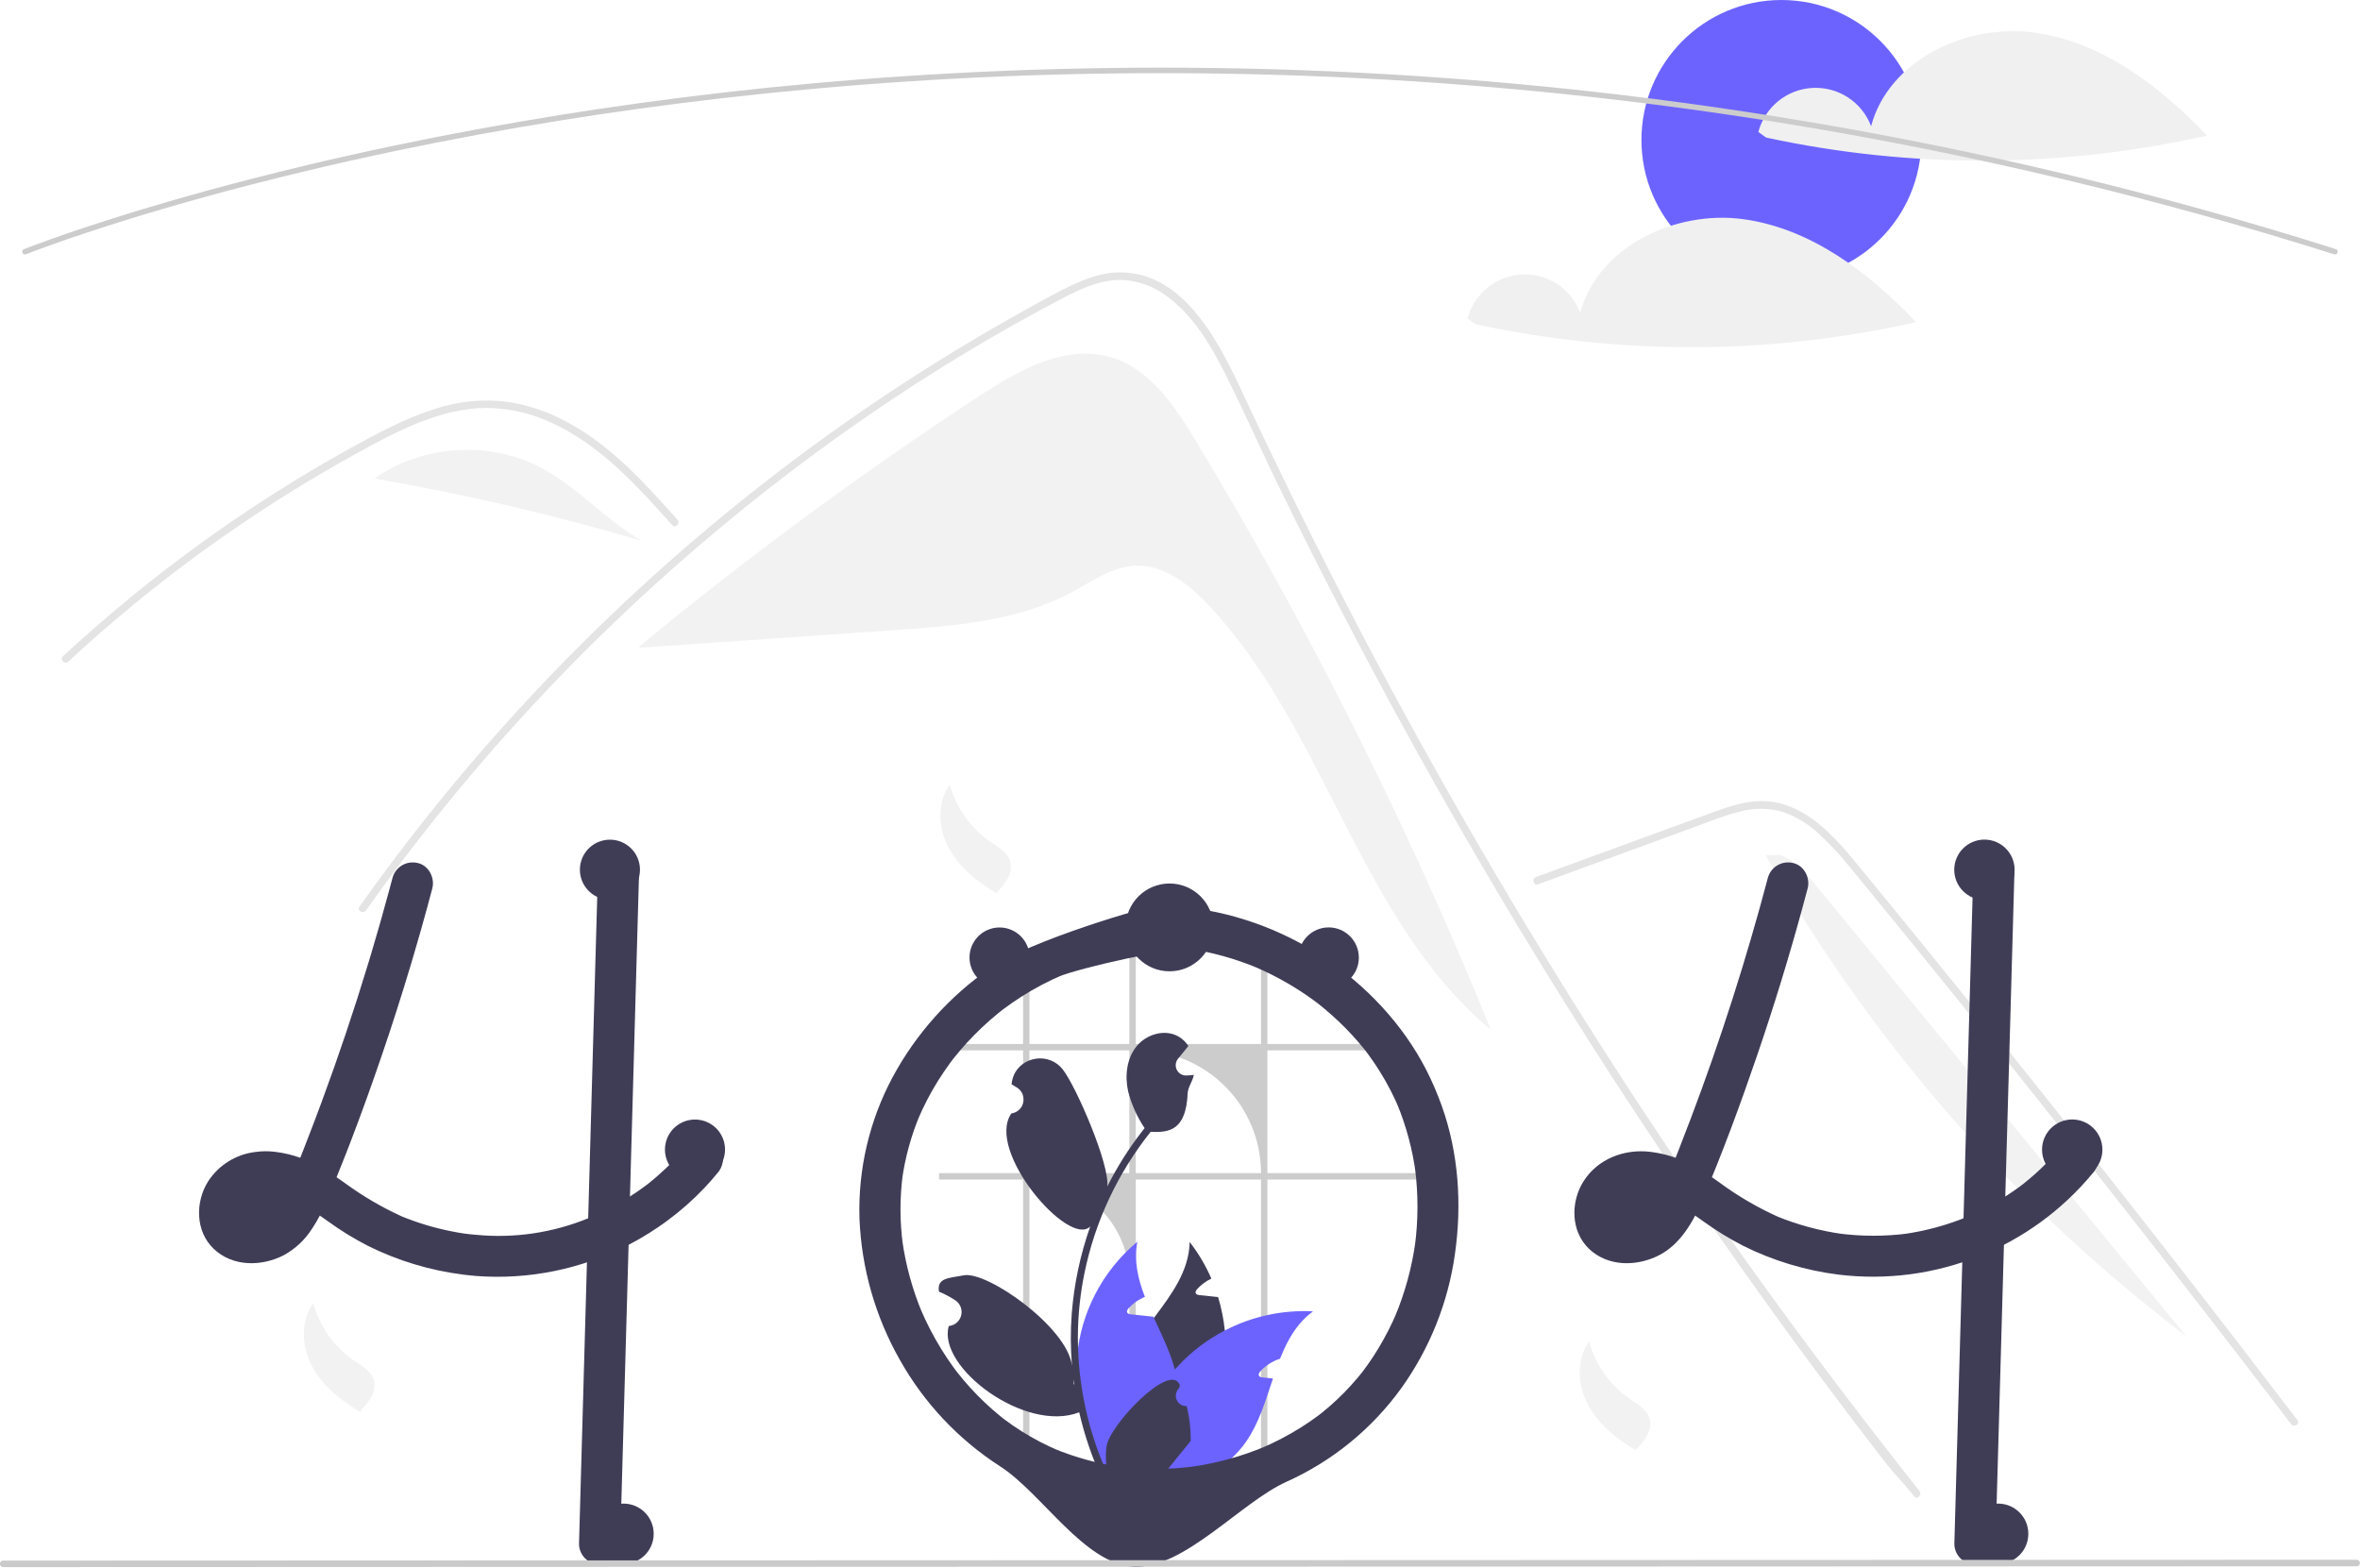
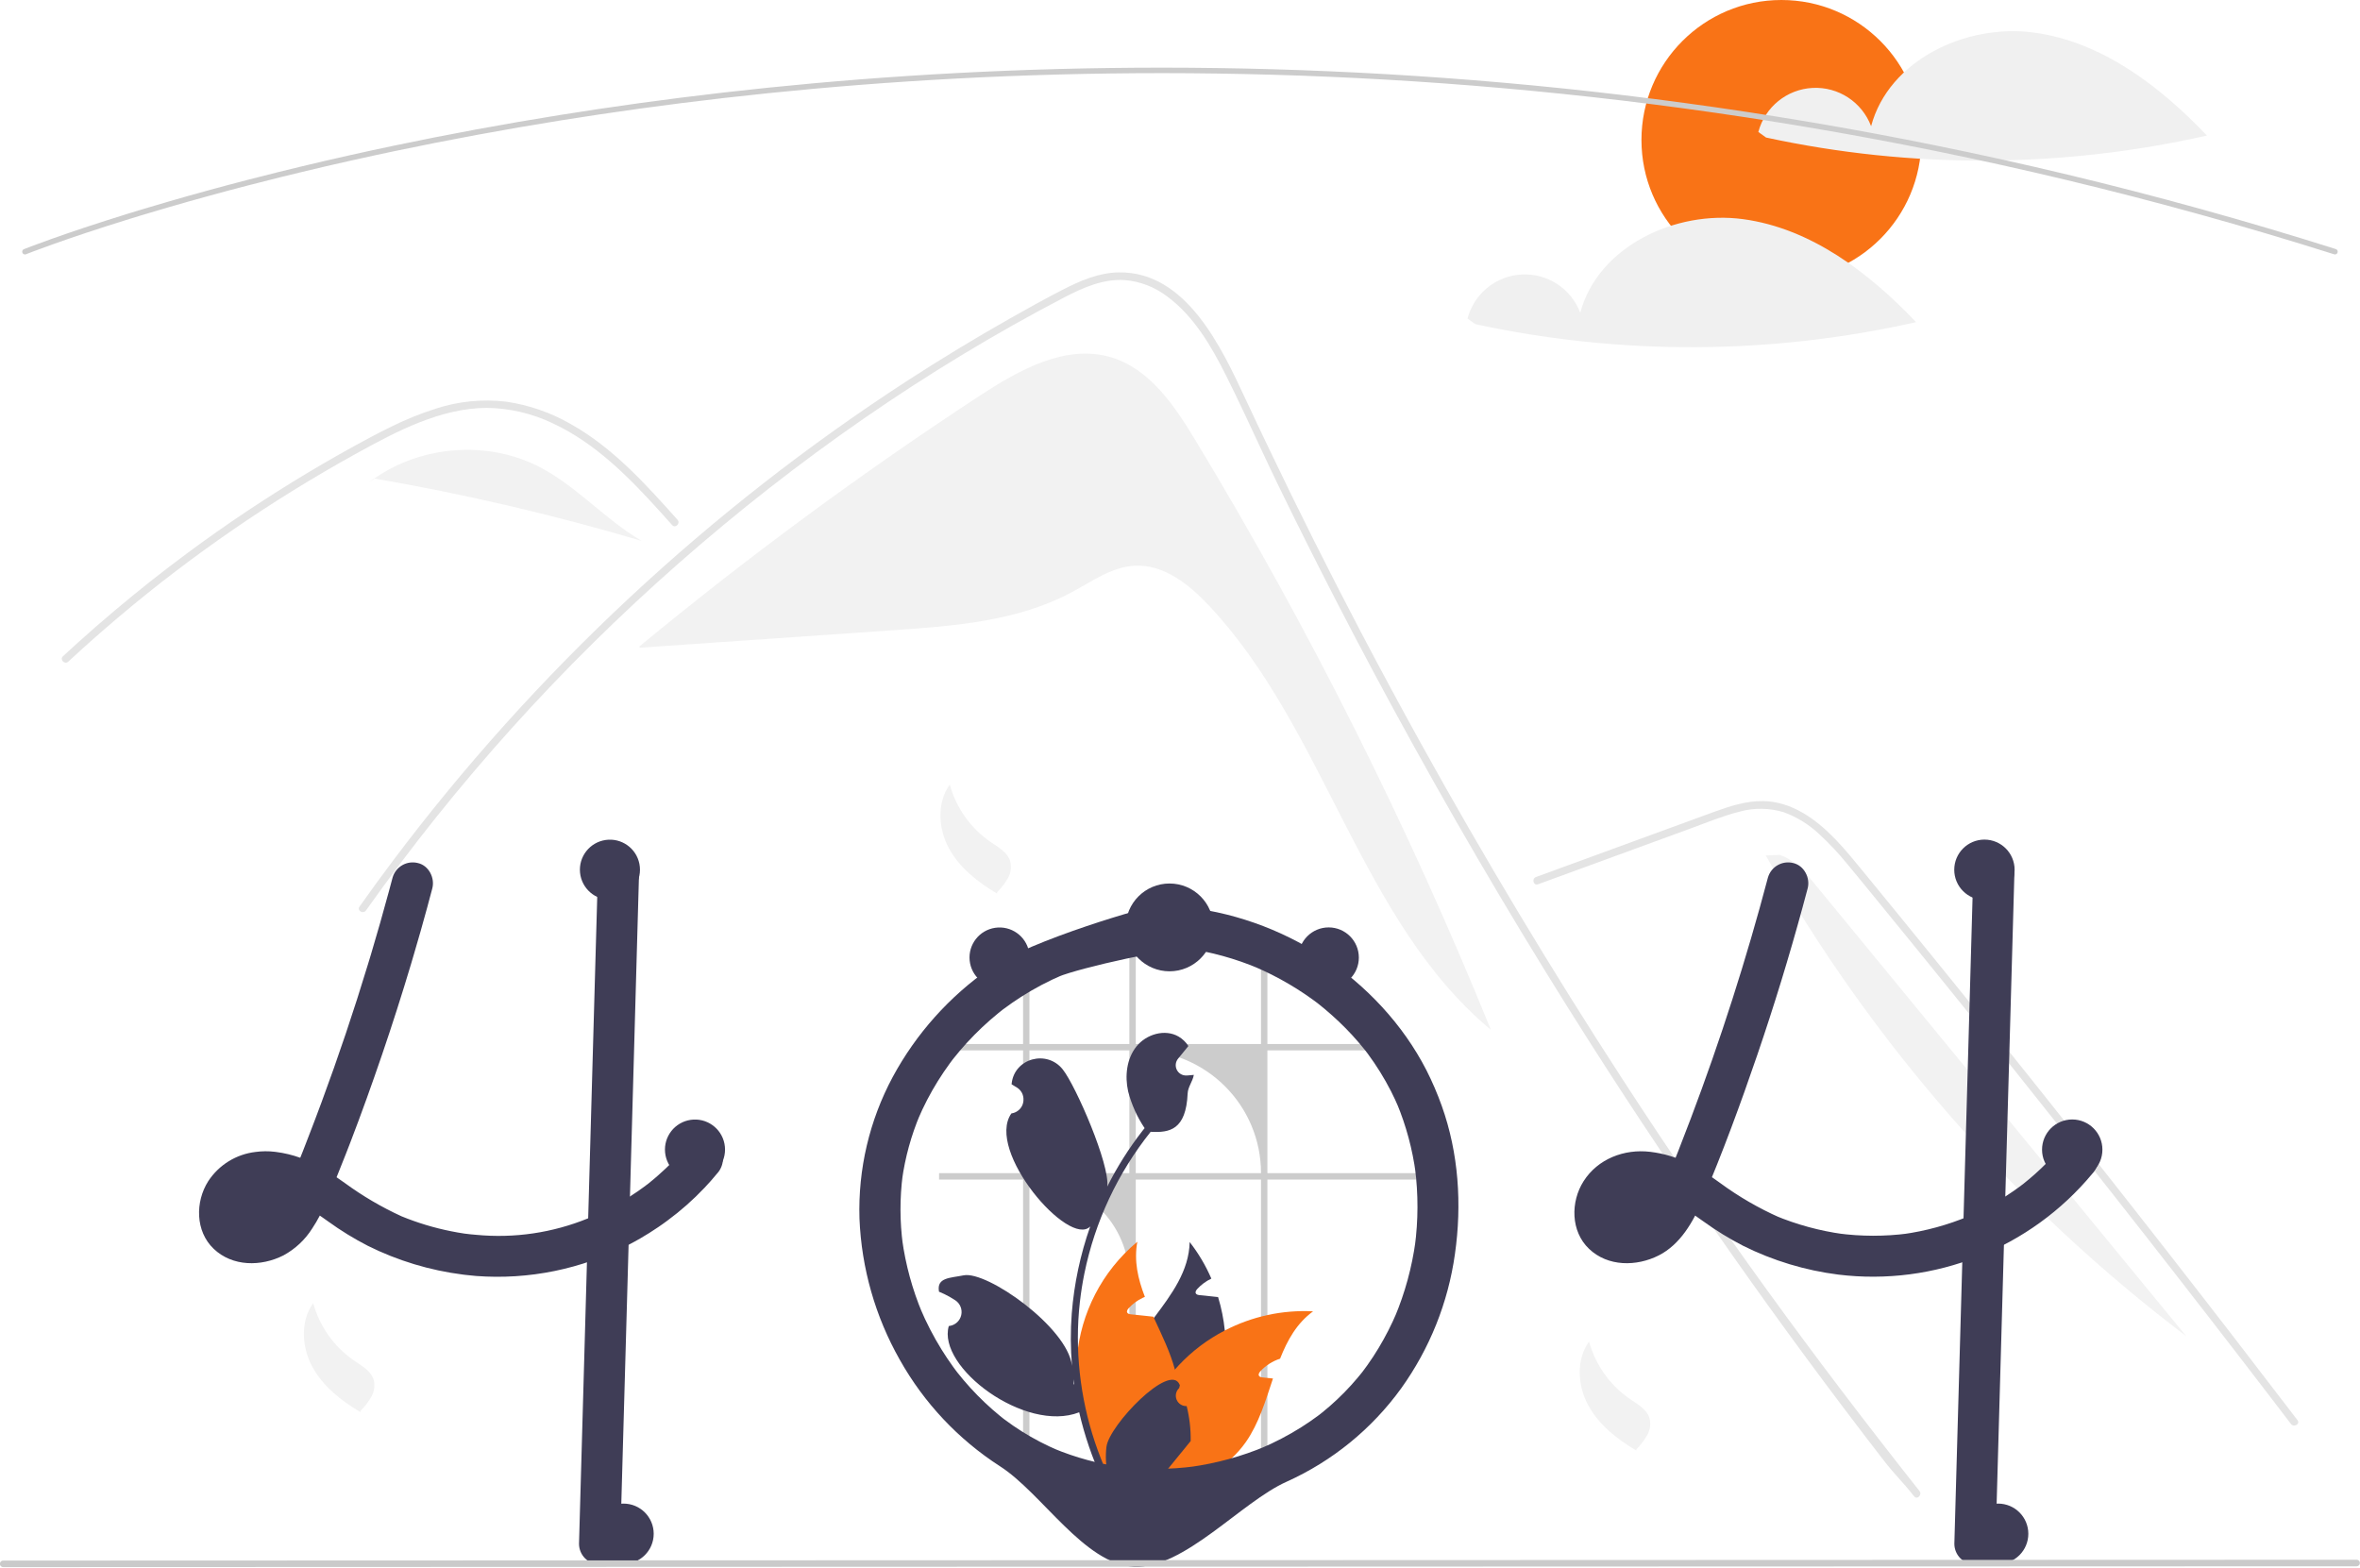
- <svg xmlns="http://www.w3.org/2000/svg" data-name="Layer 1" width="860.131" height="571.148" viewBox="0 0 860.131 571.148">
+ <svg xmlns="http://www.w3.org/2000/svg" width="860.131" height="571.148" viewBox="0 0 860.131 571.148" data-src="https://cdn.undraw.co/illustrations/page-not-found_6wni.svg" role="img" artist="Katerina Limpitsouni" source="https://undraw.co/">
  <path d="M605.67,324.953c-7.669-12.684-16.757-26.228-30.99-30.37-16.482-4.796-33.413,4.732-47.775,14.135a1392.157,1392.157,0,0,0-123.893,91.283l.043.492q46.226-3.188,92.451-6.376c22.265-1.535,45.296-3.283,64.972-13.816,7.467-3.997,14.745-9.336,23.206-9.708,10.512-.462,19.677,6.879,26.88,14.549,42.607,45.371,54.937,114.754,102.738,154.616A1516.995,1516.995,0,0,0,605.67,324.953Z" transform="translate(-169.9343 -164.426)" fill="#f2f2f2" />
  <path d="M867.571,709.781c-4.712-5.95-6.637-7.343-11.285-13.348q-56.764-73.416-106.708-151.792-33.924-53.23-64.483-108.504-14.549-26.278-28.3-52.969-10.67-20.695-20.865-41.638c-1.944-3.988-3.832-7.994-5.711-12.009-4.428-9.442-8.773-18.93-13.439-28.244-5.317-10.616-11.789-21.745-21.553-28.877a29.405,29.405,0,0,0-15.319-5.895c-7.948-.513-15.282,2.769-22.176,6.353-50.439,26.301-97.659,59.276-140.37,96.798A730.778,730.778,0,0,0,303.322,496.247c-1.008,1.439-3.392.064-2.374-1.384q6.009-8.498,12.257-16.813A734.817,734.817,0,0,1,500.805,303.064q18.248-11.826,37.183-22.542c6.362-3.603,12.752-7.16,19.251-10.497,6.371-3.273,13.137-6.215,20.416-6.325,24.77-.385,37.595,27.667,46.405,46.542q4.153,8.911,8.406,17.766,16.075,33.621,33.387,66.628,10.685,20.379,21.837,40.52,34.707,62.718,73.779,122.897c34.506,53.143,68.737,100.089,108.046,149.785C870.596,709.213,868.662,711.175,867.571,709.781Z" transform="translate(-169.9343 -164.426)" fill="#e4e4e4" />
  <path d="M414.916,355.804c-1.439-1.604-2.869-3.209-4.318-4.813-11.422-12.633-23.679-25.118-39.364-32.361a57.11,57.11,0,0,0-23.927-5.546c-8.562.028-16.932,2.273-24.843,5.418-3.74,1.494-7.398,3.19-11.001,4.996-4.116,2.072-8.159,4.281-12.183,6.509q-11.331,6.27-22.368,13.091-21.961,13.572-42.546,29.216-10.671,8.113-20.902,16.758-9.516,8.031-18.646,16.492c-1.302,1.201-3.245-.743-1.944-1.943,1.604-1.494,3.227-2.979,4.85-4.446q6.875-6.215,13.971-12.193,12.939-10.918,26.549-20.993,21.163-15.676,43.783-29.225,11.304-6.765,22.918-12.963c2.338-1.247,4.703-2.466,7.096-3.621a113.116,113.116,0,0,1,16.868-6.866,60.006,60.006,0,0,1,25.476-2.503,66.327,66.327,0,0,1,23.505,8.131c15.401,8.608,27.346,21.919,38.97,34.909C418.033,355.171,416.099,357.124,414.916,355.804Z" transform="translate(-169.9343 -164.426)" fill="#e4e4e4" />
  <path d="M730.477,486.711l36.905-13.498,18.323-6.702c5.968-2.183,11.921-4.667,18.09-6.23a28.539,28.539,0,0,1,16.374.209,37.738,37.738,0,0,1,12.771,7.917,103.64,103.64,0,0,1,10.475,11.186c3.989,4.794,7.92,9.639,11.868,14.467q24.441,29.891,48.563,60.041,24.121,30.15,47.92,60.556,23.857,30.48,47.385,61.216,2.882,3.765,5.76,7.534c1.06,1.388,3.449.02,2.375-1.388Q983.582,650.974,959.549,620.184q-24.092-30.864-48.516-61.466-24.424-30.601-49.179-60.937-6.167-7.558-12.354-15.099c-3.48-4.241-6.92-8.527-10.736-12.474-7.005-7.245-15.758-13.648-26.234-13.822-6.16-.102-12.121,1.852-17.844,3.923-6.17,2.232-12.325,4.506-18.486,6.759l-37.163,13.592-9.291,3.398c-1.649.603-.937,3.262.731,2.652Z" transform="translate(-169.9343 -164.426)" fill="#e4e4e4" />
  <path d="M366.377,334.526c-18.754-9.639-42.771-7.751-60.005,4.291a855.847,855.847,0,0,1,97.371,22.726C390.46,353.759,380.07,341.563,366.377,334.526Z" transform="translate(-169.9343 -164.426)" fill="#f2f2f2" />
  <path d="M306.188,338.784l-3.61,2.935c1.221-1.027,2.491-1.99,3.795-2.901C306.311,338.807,306.249,338.795,306.188,338.784Z" transform="translate(-169.9343 -164.426)" fill="#f2f2f2" />
  <path d="M831.549,486.846c-3.633-4.422-7.56-9.052-12.994-10.848l-5.073.2A575.436,575.436,0,0,0,966.749,651.418Q899.149,569.132,831.549,486.846Z" transform="translate(-169.9343 -164.426)" fill="#f2f2f2" />
  <path d="M516.084,450.367A37.481,37.481,0,0,0,531.015,471.325c2.82,1.92,6.157,3.762,7.122,7.035a8.379,8.379,0,0,1-.874,6.15,24.884,24.884,0,0,1-3.861,5.041l-.137.512c-6.998-4.147-13.656-9.393-17.522-16.551s-4.406-16.539.341-23.145" transform="translate(-169.9343 -164.426)" fill="#f2f2f2" />
  <path d="M749.084,653.367A37.481,37.481,0,0,0,764.015,674.325c2.82,1.92,6.157,3.762,7.122,7.035a8.379,8.379,0,0,1-.874,6.15,24.884,24.884,0,0,1-3.861,5.041l-.137.512c-6.998-4.147-13.656-9.393-17.522-16.551s-4.406-16.539.341-23.145" transform="translate(-169.9343 -164.426)" fill="#f2f2f2" />
  <path d="M284.084,639.367A37.481,37.481,0,0,0,299.015,660.325c2.82,1.92,6.157,3.762,7.122,7.035a8.379,8.379,0,0,1-.874,6.15,24.884,24.884,0,0,1-3.861,5.041l-.137.512c-6.998-4.147-13.656-9.393-17.522-16.551s-4.406-16.539.341-23.145" transform="translate(-169.9343 -164.426)" fill="#f2f2f2" />
-   <circle cx="649.249" cy="51" r="51" fill="#6c63ff" />
+   <circle cx="649.249" cy="51" r="51" fill="#f97316" />
  <path d="M911.219,176.296c-24.717-3.341-52.935,10.019-59.341,34.124a21.597,21.597,0,0,0-41.094,2.109l2.83,2.027a372.275,372.275,0,0,0,160.659-.726C957.079,195.76,935.935,179.637,911.219,176.296Z" transform="translate(-169.9343 -164.426)" fill="#f0f0f0" />
  <path d="M805.219,244.296c-24.717-3.341-52.935,10.019-59.341,34.124a21.597,21.597,0,0,0-41.094,2.109l2.83,2.027a372.275,372.275,0,0,0,160.659-.726C851.079,263.76,829.935,247.637,805.219,244.296Z" transform="translate(-169.9343 -164.426)" fill="#f0f0f0" />
  <path d="M1020.946,257.154a.982.982,0,0,1-.302-.047C756.237,173.489,523.199,184.424,374.264,208.321c-20.269,3.251-40.591,7.006-60.404,11.161-5.058,1.06-10.306,2.195-15.597,3.378-6.319,1.407-12.554,2.856-18.532,4.306q-3.873.917-7.595,1.849c-3.758.928-7.572,1.895-11.66,2.957-4.568,1.178-9.209,2.413-13.797,3.672a.442.442,0,0,1-.051.015l0.0.001c-5.183,1.415-10.338,2.871-15.323,4.325-2.698.779-5.304,1.548-7.799,2.307-.279.077-.526.151-.776.228l-.536.163c-.311.095-.617.188-.924.275l-.02.006 0.0.001-.812.252c-.968.293-1.912.579-2.841.864-24.545,7.566-38.038,12.949-38.171,13.002a1,1,0,1,1-.744-1.856c.134-.053,13.693-5.463,38.328-13.058.932-.286,1.879-.572,2.85-.866l.754-.234c.026-.01.052-.018.078-.025.305-.087.61-.18.919-.273l.537-.163c.268-.081.531-.161.801-.235,2.479-.754,5.093-1.524,7.798-2.307,4.987-1.455,10.147-2.911,15.334-4.328.016-.006.033-.01.049-.015v-.001c4.604-1.263,9.263-2.503,13.845-3.685,4.094-1.063,7.915-2.032,11.68-2.962q3.738-.93,7.609-1.853c5.985-1.451,12.233-2.902,18.563-4.312,5.299-1.184,10.556-2.322,15.622-3.383,19.843-4.162,40.198-7.923,60.497-11.179C523.096,182.415,756.467,171.463,1021.246,255.201a1.0 1,0,0,1-.301,1.953Z" transform="translate(-169.9343 -164.426)" fill="#ccc" />
  <path d="M432.923,584.266a6.729,6.729,0,0,0-1.7-2.67,6.43,6.43,0,0,0-.92-.71c-2.61-1.74-6.51-2.13-8.99,0a5.81,5.81,0,0,0-.69.71q-1.11,1.365-2.28,2.67c-1.28,1.46-2.59,2.87-3.96,4.24-.39.38-.78.77-1.18,1.15-.23.23-.46.45-.69.67-.88.84-1.78,1.65-2.69,2.45-.48.43-.96.85-1.45,1.26-.73.61-1.46,1.22-2.2,1.81-.07.05-.14.1-.21.16-.02.01-.03.03-.05.04-.01,0-.02,0-.03.02a.179.179,0,0,0-.07.05c-.22.15-.37.25-.48.34.04-.02.08-.05.12-.07-.18.14-.37.28-.55.42-1.75,1.29-3.54,2.53-5.37,3.69a99.21,99.21,0,0,1-14.22,7.55c-.33.13-.67.27-1.01.4a85.97,85.97,0,0,1-40.85,6.02q-2.13-.165-4.26-.45c-1.64-.24-3.27-.53-4.89-.86a97.932,97.932,0,0,1-18.02-5.44,118.652,118.652,0,0,1-20.66-12.12c-1-.71-2.01-1.42-3.02-2.11,1.15-2.82,2.28-5.64,3.38-8.48.55-1.37,1.08-2.74,1.6-4.12,4.09-10.63,7.93-21.36,11.61-32.13q5.58-16.365,10.53-32.92.51-1.68.99-3.36,2.595-8.745,4.98-17.53c.15-.57.31-1.13.45-1.7q.69-2.52,1.35-5.04c1-3.79-1.26-8.32-5.24-9.23a7.634,7.634,0,0,0-9.22,5.24c-.43,1.62-.86,3.23-1.3,4.85q-3.165,11.745-6.66,23.41-.51,1.68-1.02,3.36-7.71,25.41-16.93,50.31-1.11,3.015-2.25,6.01c-.37.98-.74,1.96-1.12,2.94-.73,1.93-1.48,3.86-2.23,5.79-.43,1.13-.87,2.26-1.31,3.38-.29.71-.57,1.42-.85,2.12a41.809,41.809,0,0,0-8.81-2.12l-.48-.06a27.397,27.397,0,0,0-7.01.06,23.914,23.914,0,0,0-17.24,10.66c-4.77,7.51-4.71,18.25,1.98,24.63,6.89,6.57,17.32,6.52,25.43,2.41a28.351,28.351,0,0,0,10.52-9.86,50.569,50.569,0,0,0,2.74-4.65c.21.14.42.28.63.43.8.56,1.6,1.13,2.39,1.69a111.738,111.738,0,0,0,14.51,8.91,108.359,108.359,0,0,0,34.62,10.47c.27.03.53.07.8.1,1.33.17,2.67.3,4.01.41a103.782,103.782,0,0,0,55.58-11.36q2.175-1.125,4.31-2.36,3.315-1.92,6.48-4.08c1.15-.78,2.27-1.57,3.38-2.4a101.042,101.042,0,0,0,13.51-11.95q2.355-2.475,4.51-5.11a8.061,8.061,0,0,0,2.2-5.3A7.564,7.564,0,0,0,432.923,584.266Zm-165.59,23.82c.21-.15.42-.31.62-.47C267.893,607.766,267.603,607.936,267.333,608.086Zm3.21-3.23c-.23.26-.44.52-.67.78a23.366,23.366,0,0,1-2.25,2.2c-.11.1-.23.2-.35.29a.01.01,0,0,0-.01.01,3.804,3.804,0,0,0-.42.22q-.645.39-1.32.72a17.005,17.005,0,0,1-2.71.75,16.799,16.799,0,0,1-2.13.02h-.02a14.823,14.823,0,0,1-1.45-.4c-.24-.12-.47-.26-.7-.4-.09-.08-.17-.16-.22-.21a2.44,2.44,0,0,1-.27-.29.01.01,0,0,0-.01-.01c-.11-.2-.23-.4-.34-.6a.031.031,0,0,1-.01-.02c-.08-.25-.15-.51-.21-.77a12.511,12.511,0,0,1,.01-1.37,13.467,13.467,0,0,1,.54-1.88,11.068,11.068,0,0,1,.69-1.26c.02-.04.12-.2.23-.38.01-.01.01-.01.01-.02.15-.17.3-.35.46-.51.27-.3.56-.56.85-.83a18.022,18.022,0,0,1,1.75-1.01,19.481,19.481,0,0,1,2.93-.79,24.989,24.989,0,0,1,4.41.04,30.301,30.301,0,0,1,4.1,1.01,36.945,36.945,0,0,1-2.77,4.54C270.623,604.746,270.583,604.806,270.543,604.856Zm-11.12-3.29a2.18,2.18,0,0,1-.31.39A1.409,1.409,0,0,1,259.423,601.566Z" transform="translate(-169.9343 -164.426)" fill="#3f3d56" />
  <path d="M402.863,482.136q-.135,4.71-.27,9.42-.285,10.455-.59,20.92-.315,11.775-.66,23.54-.165,6.075-.34,12.15-.465,16.365-.92,32.72c-.03,1.13-.07,2.25-.1,3.38q-.225,8.115-.45,16.23-.255,8.805-.5,17.61-.18,6.6-.37,13.21-1.35,47.895-2.7,95.79a7.648,7.648,0,0,1-7.5,7.5,7.561,7.561,0,0,1-7.5-7.5q.75-26.94,1.52-53.88.675-24.36,1.37-48.72.225-8.025.45-16.06.345-12.09.68-24.18c.03-1.13.07-2.25.1-3.38.02-.99.05-1.97.08-2.96q.66-23.475,1.32-46.96.27-9.24.52-18.49.3-10.545.6-21.08c.09-3.09.17-6.17.26-9.26a7.648,7.648,0,0,1,7.5-7.5A7.561,7.561,0,0,1,402.863,482.136Z" transform="translate(-169.9343 -164.426)" fill="#3f3d56" />
  <path d="M814.291,484.217a893.238,893.238,0,0,1-28.161,87.941c-3.007,7.946-6.083,15.877-9.371,23.712l.756-1.792a54.583,54.583,0,0,1-5.59,10.612q-.229.321-.467.636,1.166-1.49.443-.589c-.254.301-.505.602-.768.895a23.664,23.664,0,0,1-2.249,2.203q-.301.258-.612.504l.938-.729c-.109.257-.873.597-1.111.743a18.254,18.254,0,0,1-2.405,1.219l1.792-.756a19.086,19.086,0,0,1-4.231,1.161l1.994-.268a17.021,17.021,0,0,1-4.298.046l1.994.268a14.002,14.002,0,0,1-3.405-.917l1.792.756a12.012,12.012,0,0,1-1.679-.896c-.271-.177-1.105-.809-.015.025,1.133.866.146.074-.088-.156-.194-.192-.37-.4-.56-.595-.882-.905.996,1.557.397.499a18.182,18.182,0,0,1-.878-1.637l.756,1.792a11.925,11.925,0,0,1-.728-2.651l.268,1.994a13.651,13.651,0,0,1-.003-3.405l-.268,1.994a15.964,15.964,0,0,1,.995-3.68l-.756,1.792a16.729,16.729,0,0,1,1.178-2.298,6.729,6.729,0,0,1,.729-1.071c.049.016-1.269,1.513-.569.757.183-.198.354-.406.539-.602.296-.314.614-.601.926-.898,1.045-.994-1.462.966-.257.179a19.049,19.049,0,0,1,2.749-1.499l-1.792.756a20.311,20.311,0,0,1,4.995-1.34l-1.994.268a25.628,25.628,0,0,1,6.461.076l-1.994-.268a33.211,33.211,0,0,1,7.892,2.22l-1.792-.756c5.39,2.314,10.163,5.749,14.928,9.118a111.95,111.95,0,0,0,14.506,8.906,108.388,108.388,0,0,0,34.622,10.474,103.933,103.933,0,0,0,92.586-36.752,8.078,8.078,0,0,0,2.197-5.303,7.632,7.632,0,0,0-2.197-5.303c-2.752-2.526-7.949-3.239-10.607,0a95.636,95.636,0,0,1-8.107,8.727q-2.017,1.914-4.142,3.71-1.214,1.026-2.461,2.011c-.393.311-1.619,1.138.263-.197-.431.306-.845.64-1.271.955a99.269,99.269,0,0,1-20.332,11.565l1.792-.756a96.836,96.836,0,0,1-24.171,6.622l1.994-.268a97.643,97.643,0,0,1-25.754-.038l1.994.268a99.8,99.8,0,0,1-24.857-6.77l1.792.756a116.025,116.025,0,0,1-21.736-12.591,86.877,86.877,0,0,0-11.113-6.994,42.824,42.824,0,0,0-14.438-4.389c-9.439-1.111-19.057,2.566-24.246,10.72-4.776,7.505-4.714,18.244,1.974,24.625,6.888,6.572,17.318,6.517,25.436,2.406,7.817-3.959,12.513-12.185,15.815-19.942,7.431-17.455,14.01-35.314,20.14-53.263q9.097-26.637,16.499-53.813.917-3.366,1.807-6.739c1.001-3.789-1.261-8.32-5.238-9.226a7.633,7.633,0,0,0-9.226,5.238Z" transform="translate(-169.9343 -164.426)" fill="#3f3d56" />
  <path d="M889.124,482.136l-2.7,95.793-2.685,95.294-1.518,53.884a7.565,7.565,0,0,0,7.5,7.5,7.649,7.649,0,0,0,7.5-7.5l2.7-95.793,2.685-95.294,1.518-53.884a7.565,7.565,0,0,0-7.5-7.5,7.649,7.649,0,0,0-7.5,7.5Z" transform="translate(-169.9343 -164.426)" fill="#3f3d56" />
  <path d="M629.526,700.361h2.329V594.319h54.329v-2.323H631.855V547.252H673.81q-.923-1.173-1.899-2.317H631.855V515.382c-.77-.328-1.547-.645-2.329-.944V544.935h-45.652V507.07c-.782.036-1.553.09-2.329.155v37.71h-36.42V516.684c-.782.346-1.553.711-2.317,1.093V544.935h-30.616v2.317h30.616v44.744h-30.616v2.323h30.616V700.361h2.317V594.319a36.413,36.413,0,0,1,36.42,36.42v69.622h2.329V594.319h45.652Zm-84.401-108.365V547.252h36.42v44.744Zm38.749,0V547.252h.914a44.741,44.741,0,0,1,44.738,44.744Z" transform="translate(-169.9343 -164.426)" opacity="0.2" />
  <path d="M615.303,668.566a63.059,63.059,0,0,1-20.05,33.7c-.74.64-1.48,1.26-2.25,1.87q-2.805.255-5.57.52c-1.53.14-3.04.29-4.54.43l-.27.03-.19-1.64-.76-6.64a37.623,37.623,0,0,1-3.3-32.44c2.64-7.12,7.42-13.41,12.12-19.65,6.49-8.62,12.8-17.14,13.03-27.65a60.544,60.544,0,0,1,7.9,13.33,16.432,16.432,0,0,0-5.12,3.77c-.41.45-.82,1.08-.54,1.62.24.46.84.57,1.36.63,1.25.13,2.51.26,3.76.39,1,.11,2,.21,3,.32a63.99,63.99,0,0,1,2.45,12.18A61.189,61.189,0,0,1,615.303,668.566Z" transform="translate(-169.9343 -164.426)" fill="#3f3d56" />
-   <path d="M648.503,642.356c-5.9,4.29-9.35,10.46-12.03,17.26a16.628,16.628,0,0,0-7.17,4.58c-.41.45-.82,1.08-.54,1.62.24.46.84.57,1.36.63,1.25.13,2.51.26,3.76.39-2.68,8.04-5.14,16.36-9.88,23.15a36.989,36.989,0,0,1-12.03,10.91,38.492,38.492,0,0,1-4.02,1.99q-7.62.585-14.95,1.25-2.805.255-5.57.52c-1.53.14-3.04.29-4.54.43q-.015-.825,0-1.65a63.304,63.304,0,0,1,15.25-39.86c.45-.52.91-1.03,1.38-1.54a61.792,61.792,0,0,1,16.81-12.7A62.654,62.654,0,0,1,648.503,642.356Z" transform="translate(-169.9343 -164.426)" fill="#6c63ff" />
-   <path d="M589.163,699.526l-1.15,3.4-.58,1.73c-1.53.14-3.04.29-4.54.43l-.27.03c-1.66.17-3.31.34-4.96.51-.43-.5-.86-1.01-1.28-1.53a62.03,62.03,0,0,1,8.07-87.11c-1.32,6.91.22,13.53,2.75,20.1-.27.11-.53.22-.78.34a16.432,16.432,0,0,0-5.12,3.77c-.41.45-.82,1.08-.54,1.62.24.46.84.57,1.36.63,1.25.13,2.51.26,3.76.39,1,.11,2,.21,3,.32q.705.075,1.41.15c.07.15.13.29.2.44,2.85,6.18,5.92,12.39,7.65,18.83a43.666,43.666,0,0,1,1.02,4.91A37.604,37.604,0,0,1,589.163,699.526Z" transform="translate(-169.9343 -164.426)" fill="#6c63ff" />
+   <path d="M648.503,642.356c-5.9,4.29-9.35,10.46-12.03,17.26a16.628,16.628,0,0,0-7.17,4.58c-.41.45-.82,1.08-.54,1.62.24.46.84.57,1.36.63,1.25.13,2.51.26,3.76.39-2.68,8.04-5.14,16.36-9.88,23.15a36.989,36.989,0,0,1-12.03,10.91,38.492,38.492,0,0,1-4.02,1.99q-7.62.585-14.95,1.25-2.805.255-5.57.52c-1.53.14-3.04.29-4.54.43q-.015-.825,0-1.65a63.304,63.304,0,0,1,15.25-39.86c.45-.52.91-1.03,1.38-1.54a61.792,61.792,0,0,1,16.81-12.7A62.654,62.654,0,0,1,648.503,642.356Z" transform="translate(-169.9343 -164.426)" fill="#f97316" />
+   <path d="M589.163,699.526l-1.15,3.4-.58,1.73c-1.53.14-3.04.29-4.54.43l-.27.03c-1.66.17-3.31.34-4.96.51-.43-.5-.86-1.01-1.28-1.53a62.03,62.03,0,0,1,8.07-87.11c-1.32,6.91.22,13.53,2.75,20.1-.27.11-.53.22-.78.34a16.432,16.432,0,0,0-5.12,3.77c-.41.45-.82,1.08-.54,1.62.24.46.84.57,1.36.63,1.25.13,2.51.26,3.76.39,1,.11,2,.21,3,.32q.705.075,1.41.15c.07.15.13.29.2.44,2.85,6.18,5.92,12.39,7.65,18.83a43.666,43.666,0,0,1,1.02,4.91A37.604,37.604,0,0,1,589.163,699.526Z" transform="translate(-169.9343 -164.426)" fill="#f97316" />
  <path d="M689.821,554.487c-8.609-16.792-21.946-30.921-37.632-41.304a114.237,114.237,0,0,0-52.563-18.38q-3.69-.335-7.399-.393c-2.921-.044-46.866,12.632-61.587,22.982a114.295,114.295,0,0,0-35.333,39.527,102.5,102.5,0,0,0-12.126,51.633,113.564,113.564,0,0,0,14.703,51.476,110.475,110.475,0,0,0,36.444,38.746C549.667,708.561,565.074,734.51,583.183,735.426c18.246.923,39.054-23.555,55.695-30.987a104.425,104.425,0,0,0,41.726-34.005,110.25,110.25,0,0,0,19.599-48.948c2.574-18.083,1.374-36.733-4.801-54.016a111.86,111.86,0,0,0-5.58-12.983c-1.78-3.505-6.996-4.796-10.261-2.691a7.68,7.68,0,0,0-2.691,10.261q1.568,3.088,2.915,6.278l-.756-1.792a101.151,101.151,0,0,1,6.876,25.538l-.268-1.994a109.229,109.229,0,0,1-.066,28.683l.268-1.994a109.734,109.734,0,0,1-7.555,27.674l.756-1.792a104.212,104.212,0,0,1-6.672,13.098q-1.923,3.186-4.081,6.222c-.632.888-1.283,1.761-1.939,2.631-.856,1.136,1.167-1.483.282-.369-.151.19-.3.38-.452.569q-.681.852-1.382,1.688a93.613,93.613,0,0,1-10.176,10.384q-1.366,1.192-2.778,2.331c-.469.378-.932.773-1.421,1.125.019-.013,1.58-1.199.656-.511-.29.216-.579.436-.87.652q-2.91,2.156-5.974,4.092a103.485,103.485,0,0,1-14.756,7.713l1.792-.756a109.215,109.215,0,0,1-27.597,7.552l1.994-.268a108.154,108.154,0,0,1-28.589.051l1.994.268a99.835,99.835,0,0,1-25.095-6.784l1.792.756a93.643,93.643,0,0,1-13.416-6.991q-3.174-2-6.184-4.247c-.286-.214-.57-.43-.855-.645-.915-.691.658.51.67.518a19.169,19.169,0,0,1-1.535-1.225q-1.454-1.184-2.861-2.422a101.989,101.989,0,0,1-10.493-10.709q-1.213-1.434-2.374-2.911c-.335-.426-.947-1.29.404.529-.178-.239-.362-.474-.542-.712q-.647-.858-1.276-1.728-2.203-3.048-4.188-6.246a109.29,109.29,0,0,1-7.805-15.108l.756,1.792a106.588,106.588,0,0,1-7.34-26.837l.268,1.994a97.866,97.866,0,0,1-.048-25.636l-.268,1.994A94.673,94.673,0,0,1,505.276,570.55l-.756,1.792a101.557,101.557,0,0,1,7.195-13.856q2.066-3.323,4.378-6.485.525-.718,1.062-1.428c.324-.428,1.215-1.493-.305.388.149-.184.293-.374.439-.56q1.269-1.608,2.6-3.165A107.402,107.402,0,0,1,530.772,536.215q1.474-1.292,2.995-2.529.691-.562,1.391-1.113c.187-.147.376-.291.562-.439-1.997,1.59-.555.433-.102.093q3.134-2.348,6.435-4.461a103.644,103.644,0,0,1,15.387-8.108l-1.792.756c7.76-3.258,42.141-10.949,48.394-10.11l-1.994-.268A106.225,106.225,0,0,1,628.768,517.419l-1.792-.756a110.313,110.313,0,0,1,12.6,6.329q3.043,1.784,5.967,3.763,1.384.937,2.738,1.915.677.489,1.346.989c.248.185.494.373.741.558,1.039.779-1.431-1.128-.342-.267a110.843,110.843,0,0,1,10.368,9.253q2.401,2.445,4.637,5.045,1.147,1.334,2.246,2.708c.364.455,1.605,2.101.084.085.372.493.747.982,1.114,1.479a97.977,97.977,0,0,1,8.392,13.538c1.793,3.498,6.987,4.802,10.261,2.691A7.677,7.677,0,0,0,689.821,554.487Z" transform="translate(-169.9343 -164.426)" fill="#3f3d56" />
  <path d="M602.431,676.882a3.78,3.78,0,0,1-2.739-6.551c.095-.379.164-.651.259-1.03q-.051-.124-.103-.247c-3.48-8.298-25.685,14.833-26.645,22.632a30.029,30.029,0,0,0,.527,10.328A120.392,120.392,0,0,1,562.778,652.01a116.202,116.202,0,0,1,.721-12.963q.597-5.293,1.657-10.511a121.787,121.787,0,0,1,24.151-51.616c6.874.384,12.898-.663,13.48-13.985.103-2.37,1.861-4.422,2.248-6.756-.656.086-1.323.14-1.979.183-.204.011-.42.021-.624.032l-.077.003a3.745,3.745,0,0,1-3.076-6.101q.425-.523.851-1.046c.43-.538.871-1.065,1.302-1.603a1.865,1.865,0,0,0,.14-.161c.495-.613.99-1.216,1.485-1.829a10.829,10.829,0,0,0-3.55-3.432c-4.959-2.905-11.801-.893-15.384,3.593-3.593,4.486-4.271,10.779-3.023,16.384a43.398,43.398,0,0,0,6.003,13.383c-.269.344-.549.678-.818,1.022a122.574,122.574,0,0,0-12.794,20.268c1.016-7.939-11.412-36.608-16.218-42.681-5.773-7.294-17.611-4.111-18.628,5.136q-.015.134-.029.268,1.071.604,2.096,1.282a5.127,5.127,0,0,1-2.067,9.33l-.105.016c-9.556,13.644,21.077,49.155,28.745,41.181a125.11,125.11,0,0,0-6.734,31.693,118.664,118.664,0,0,0,.086,19.16l-.032-.226C558.902,648.154,529.674,627.514,521.139,629.233c-4.917.99-9.76.765-9.013,5.725q.018.119.036.237a34.442,34.442,0,0,1,3.862,1.861q1.071.604,2.096,1.282a5.127,5.127,0,0,1-2.067,9.33l-.105.016c-.075.011-.14.022-.215.032-4.35,14.966,27.907,39.12,47.518,31.435h.011a125.075,125.075,0,0,0,8.402,24.528H601.679c.108-.334.204-.678.301-1.011a34.102,34.102,0,0,1-8.305-.495c2.227-2.733,4.454-5.487,6.681-8.219a1.861,1.861,0,0,0,.14-.161c1.13-1.398,2.27-2.786,3.399-4.185l.001-.002a49.952,49.952,0,0,0-1.464-12.725Zm-34.371-67.613.016-.021-.016.043Zm-6.648,59.932-.258-.581c.011-.42.011-.839,0-1.269,0-.118-.021-.237-.021-.355.097.742.183,1.485.29,2.227Z" transform="translate(-169.9343 -164.426)" fill="#3f3d56" />
  <circle cx="95.249" cy="439" r="11" fill="#3f3d56" />
  <circle cx="227.249" cy="559" r="11" fill="#3f3d56" />
  <circle cx="728.249" cy="559" r="11" fill="#3f3d56" />
  <circle cx="755.249" cy="419" r="11" fill="#3f3d56" />
  <circle cx="723.249" cy="317" r="11" fill="#3f3d56" />
  <path d="M434.183,583.426a10.949,10.949,0,1,1-.21-2.16A10.992,10.992,0,0,1,434.183,583.426Z" transform="translate(-169.9343 -164.426)" fill="#3f3d56" />
  <circle cx="484.249" cy="349" r="11" fill="#3f3d56" />
  <path d="M545.183,513.426a10.949,10.949,0,1,1-.21-2.16A10.992,10.992,0,0,1,545.183,513.426Z" transform="translate(-169.9343 -164.426)" fill="#3f3d56" />
  <path d="M403.183,481.426a10.949,10.949,0,1,1-.21-2.16A10.992,10.992,0,0,1,403.183,481.426Z" transform="translate(-169.9343 -164.426)" fill="#3f3d56" />
  <circle cx="599.249" cy="443" r="11" fill="#3f3d56" />
  <circle cx="426.249" cy="338" r="16" fill="#3f3d56" />
  <path d="M1028.875,735.267l-857.75.307a1.191,1.191,0,1,1,0-2.381l857.75-.307a1.191,1.191,0,0,1,0,2.381Z" transform="translate(-169.9343 -164.426)" fill="#cacaca" />
</svg>
